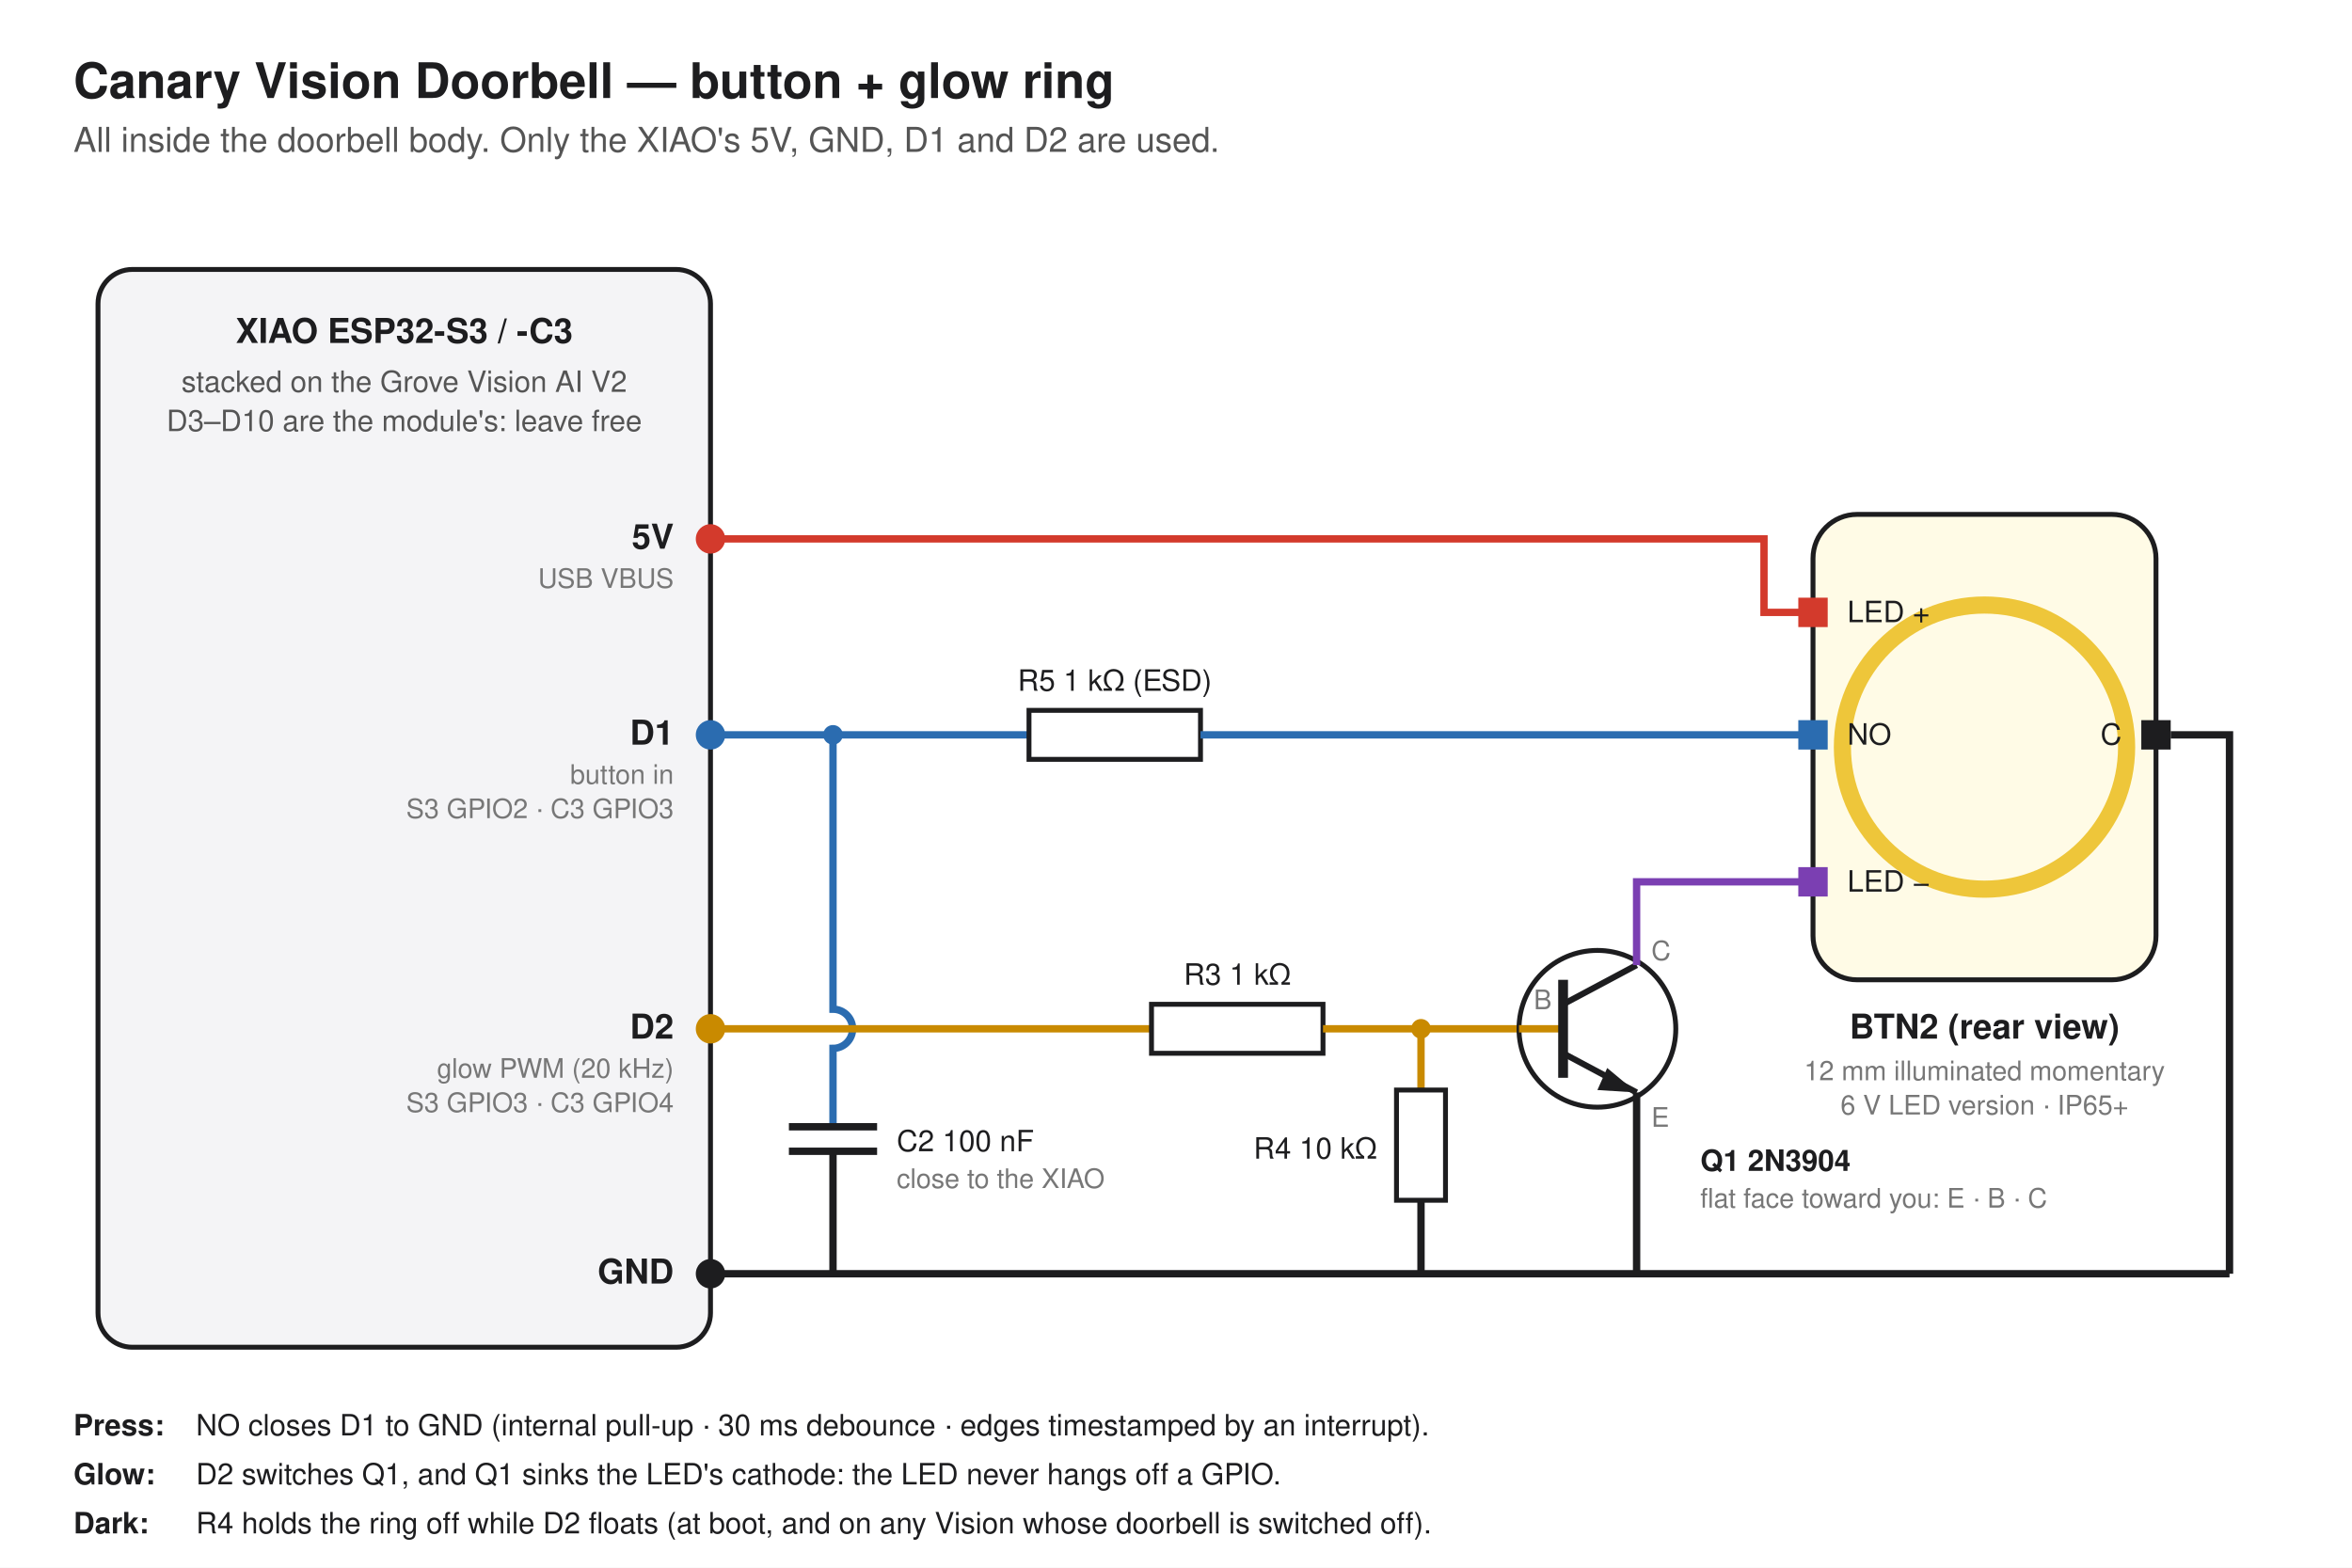
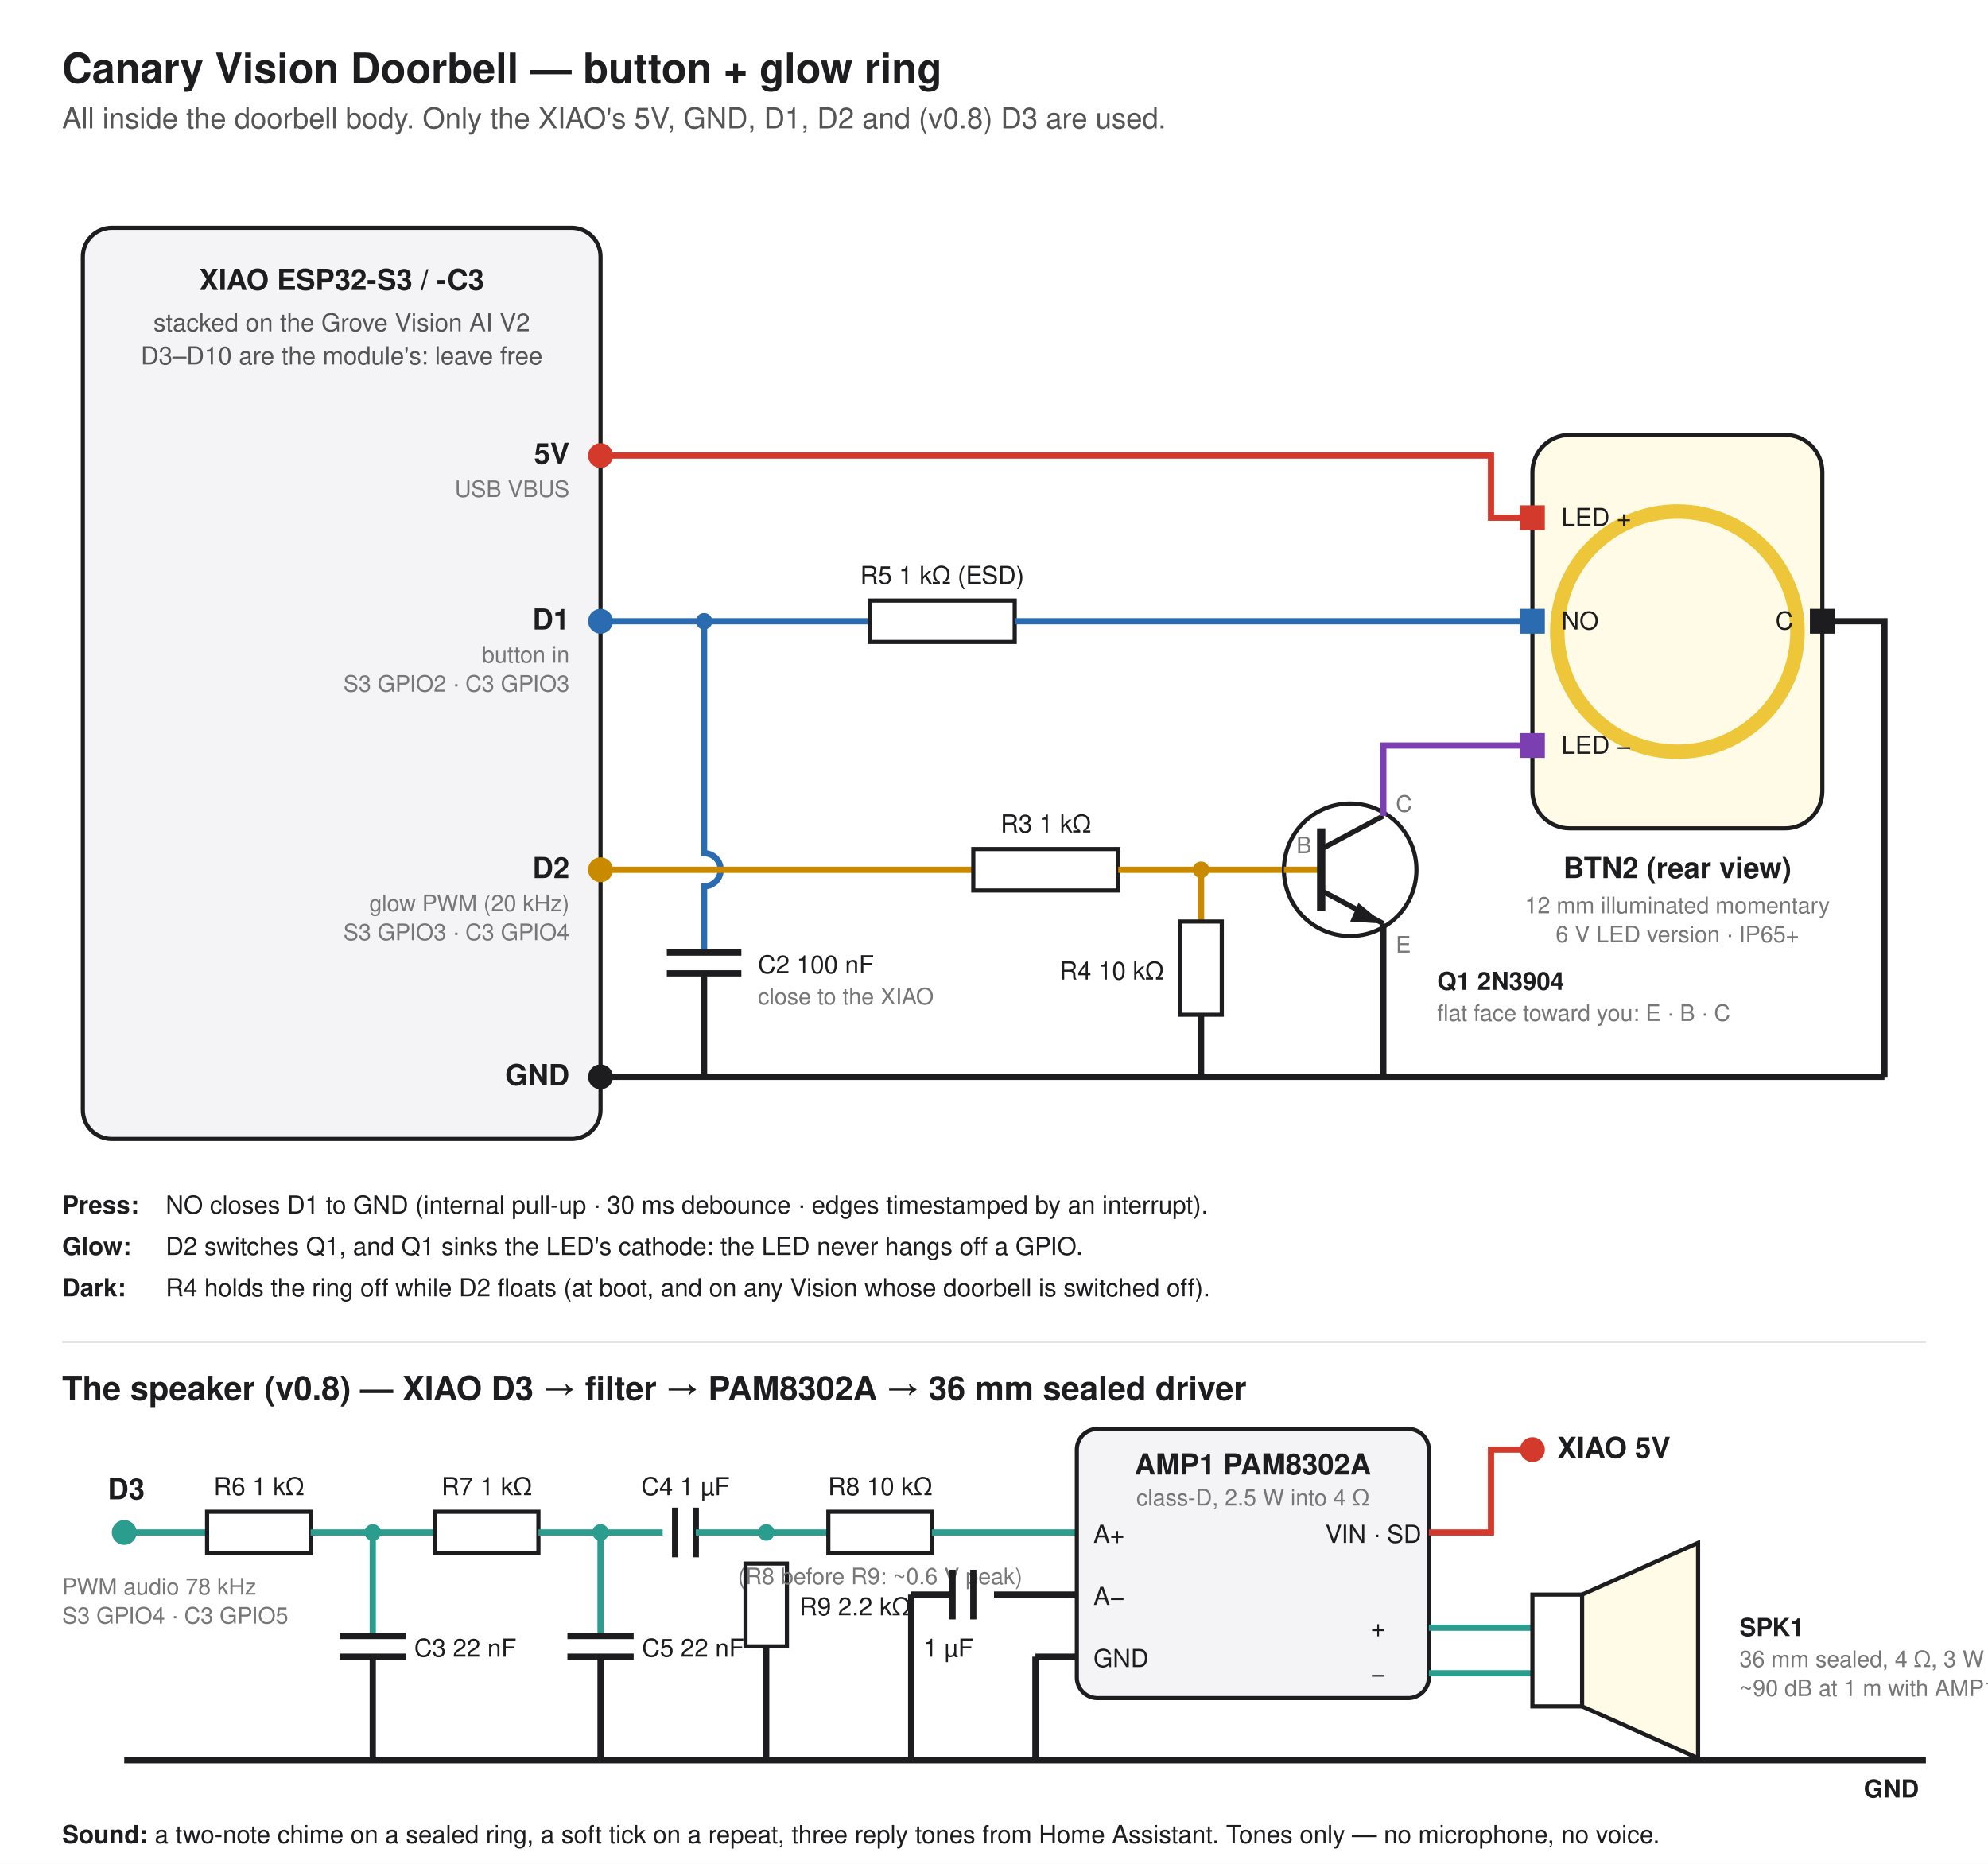
- <svg xmlns="http://www.w3.org/2000/svg" viewBox="0 0 960 640" width="960" height="640" font-family="Helvetica, Arial, sans-serif" font-size="14">
-   <rect x="0" y="0" width="960" height="640" fill="#ffffff" />
+ <svg xmlns="http://www.w3.org/2000/svg" viewBox="0 0 960 900" width="960" height="900" font-family="Helvetica, Arial, sans-serif" font-size="14">
+   <rect x="0" y="0" width="960" height="900" fill="#ffffff" />
  <text x="30" y="40" font-size="20" font-weight="bold" fill="#1d1d1f">Canary Vision Doorbell — button + glow ring</text>
-   <text x="30" y="62" fill="#555">All inside the doorbell body. Only the XIAO's 5V, GND, D1 and D2 are used.</text>
+   <text x="30" y="62" fill="#555">All inside the doorbell body. Only the XIAO's 5V, GND, D1, D2 and (v0.8) D3 are used.</text>
  <rect x="40" y="110" width="250" height="440" rx="14" fill="#f4f4f6" stroke="#1d1d1f" stroke-width="2" />
  <text x="165" y="140" text-anchor="middle" font-weight="bold" fill="#1d1d1f">XIAO ESP32-S3 / -C3</text>
  <text x="165" y="160" text-anchor="middle" fill="#555" font-size="12">stacked on the Grove Vision AI V2</text>
  <text x="165" y="176" text-anchor="middle" fill="#555" font-size="12">D3–D10 are the module's: leave free</text>
  <g>
    <circle cx="290" cy="220" r="6" fill="#d33a2c" />
    <text x="275" y="224" text-anchor="end" font-weight="bold" fill="#1d1d1f">5V</text>
    <text x="275" y="240" text-anchor="end" fill="#777" font-size="11">USB VBUS</text>
    <circle cx="290" cy="300" r="6" fill="#2b6cb0" />
    <text x="275" y="304" text-anchor="end" font-weight="bold" fill="#1d1d1f">D1</text>
    <text x="275" y="320" text-anchor="end" fill="#777" font-size="11">button in</text>
    <text x="275" y="334" text-anchor="end" fill="#777" font-size="11">S3 GPIO2 · C3 GPIO3</text>
    <circle cx="290" cy="420" r="6" fill="#c98a00" />
    <text x="275" y="424" text-anchor="end" font-weight="bold" fill="#1d1d1f">D2</text>
    <text x="275" y="440" text-anchor="end" fill="#777" font-size="11">glow PWM (20 kHz)</text>
    <text x="275" y="454" text-anchor="end" fill="#777" font-size="11">S3 GPIO3 · C3 GPIO4</text>
    <circle cx="290" cy="520" r="6" fill="#1d1d1f" />
    <text x="275" y="524" text-anchor="end" font-weight="bold" fill="#1d1d1f">GND</text>
  </g>
  <line x1="290" y1="520" x2="910" y2="520" stroke="#1d1d1f" stroke-width="3" />
  <polyline points="290,220 720,220 720,250 740,250" fill="none" stroke="#d33a2c" stroke-width="3" />
  <line x1="290" y1="300" x2="420" y2="300" stroke="#2b6cb0" stroke-width="3" />
  <circle cx="340" cy="300" r="4" fill="#2b6cb0" />
  <path d="M340,300 L340,412 A8,8 0 0 1 340,428 L340,460" fill="none" stroke="#2b6cb0" stroke-width="3" />
  <line x1="322" y1="460" x2="358" y2="460" stroke="#1d1d1f" stroke-width="3" />
  <line x1="322" y1="470" x2="358" y2="470" stroke="#1d1d1f" stroke-width="3" />
  <line x1="340" y1="470" x2="340" y2="520" stroke="#1d1d1f" stroke-width="3" />
  <text x="366" y="470" fill="#1d1d1f" font-size="12">C2 100 nF</text>
  <text x="366" y="485" fill="#777" font-size="11">close to the XIAO</text>
  <rect x="420" y="290" width="70" height="20" fill="#ffffff" stroke="#1d1d1f" stroke-width="2" />
  <text x="455" y="282" text-anchor="middle" fill="#1d1d1f" font-size="12">R5 1 kΩ (ESD)</text>
  <line x1="490" y1="300" x2="740" y2="300" stroke="#2b6cb0" stroke-width="3" />
  <line x1="290" y1="420" x2="470" y2="420" stroke="#c98a00" stroke-width="3" />
  <rect x="470" y="410" width="70" height="20" fill="#ffffff" stroke="#1d1d1f" stroke-width="2" />
  <text x="505" y="402" text-anchor="middle" fill="#1d1d1f" font-size="12">R3 1 kΩ</text>
  <line x1="540" y1="420" x2="620" y2="420" stroke="#c98a00" stroke-width="3" />
  <circle cx="580" cy="420" r="4" fill="#c98a00" />
  <line x1="580" y1="420" x2="580" y2="445" stroke="#c98a00" stroke-width="3" />
  <rect x="570" y="445" width="20" height="45" fill="#ffffff" stroke="#1d1d1f" stroke-width="2" />
  <text x="562" y="473" text-anchor="end" fill="#1d1d1f" font-size="12">R4 10 kΩ</text>
  <line x1="580" y1="490" x2="580" y2="520" stroke="#1d1d1f" stroke-width="3" />
  <circle cx="652" cy="420" r="32" fill="#ffffff" stroke="#1d1d1f" stroke-width="2" />
  <line x1="620" y1="420" x2="638" y2="420" stroke="#c98a00" stroke-width="3" />
  <line x1="638" y1="400" x2="638" y2="440" stroke="#1d1d1f" stroke-width="4" />
  <line x1="638" y1="410" x2="668" y2="394" stroke="#1d1d1f" stroke-width="2.5" />
  <line x1="638" y1="430" x2="668" y2="446" stroke="#1d1d1f" stroke-width="2.5" />
  <polygon points="668,446 656,436 652,445" fill="#1d1d1f" />
  <text x="626" y="412" fill="#777" font-size="11">B</text>
  <text x="674" y="392" fill="#777" font-size="11">C</text>
  <text x="674" y="460" fill="#777" font-size="11">E</text>
  <text x="694" y="478" fill="#1d1d1f" font-size="12" font-weight="bold">Q1 2N3904</text>
  <text x="694" y="493" fill="#777" font-size="11">flat face toward you: E · B · C</text>
  <polyline points="668,394 668,360 740,360" fill="none" stroke="#7b3fb2" stroke-width="3" />
  <line x1="668" y1="446" x2="668" y2="520" stroke="#1d1d1f" stroke-width="3" />
  <rect x="740" y="210" width="140" height="190" rx="18" fill="#fffbe6" stroke="#1d1d1f" stroke-width="2" />
  <circle cx="810" cy="305" r="58" fill="none" stroke="#e8b400" stroke-width="7" opacity="0.75" />
  <g font-size="12" fill="#1d1d1f">
    <rect x="734" y="244" width="12" height="12" fill="#d33a2c" />
    <text x="754" y="254">LED +</text>
    <rect x="734" y="294" width="12" height="12" fill="#2b6cb0" />
    <text x="754" y="304">NO</text>
    <rect x="734" y="354" width="12" height="12" fill="#7b3fb2" />
    <text x="754" y="364">LED −</text>
    <rect x="874" y="294" width="12" height="12" fill="#1d1d1f" />
    <text x="866" y="304" text-anchor="end">C</text>
  </g>
  <polyline points="886,300 910,300 910,520" fill="none" stroke="#1d1d1f" stroke-width="3" />
  <text x="810" y="424" text-anchor="middle" font-weight="bold" fill="#1d1d1f">BTN2 (rear view)</text>
  <text x="810" y="441" text-anchor="middle" fill="#777" font-size="11">12 mm illuminated momentary</text>
  <text x="810" y="455" text-anchor="middle" fill="#777" font-size="11">6 V LED version · IP65+</text>
  <g font-size="12" fill="#1d1d1f">
    <text x="30" y="586" font-weight="bold">Press:</text>
    <text x="80" y="586">NO closes D1 to GND (internal pull-up · 30 ms debounce · edges timestamped by an interrupt).</text>
    <text x="30" y="606" font-weight="bold">Glow:</text>
    <text x="80" y="606">D2 switches Q1, and Q1 sinks the LED's cathode: the LED never hangs off a GPIO.</text>
    <text x="30" y="626" font-weight="bold">Dark:</text>
    <text x="80" y="626">R4 holds the ring off while D2 floats (at boot, and on any Vision whose doorbell is switched off).</text>
  </g>
+   <line x1="30" y1="648" x2="930" y2="648" stroke="#ddd" stroke-width="1" />
+   <text x="30" y="676" font-size="16" font-weight="bold" fill="#1d1d1f">The speaker (v0.8) — XIAO D3 → filter → PAM8302A → 36 mm sealed driver</text>
+   <circle cx="60" cy="740" r="6" fill="#2a9d8f" />
+   <text x="52" y="724" fill="#1d1d1f" font-weight="bold">D3</text>
+   <text x="30" y="770" fill="#777" font-size="11">PWM audio 78 kHz</text>
+   <text x="30" y="784" fill="#777" font-size="11">S3 GPIO4 · C3 GPIO5</text>
+   <line x1="60" y1="740" x2="100" y2="740" stroke="#2a9d8f" stroke-width="3" />
+   <rect x="100" y="730" width="50" height="20" fill="#ffffff" stroke="#1d1d1f" stroke-width="2" />
+   <text x="125" y="722" text-anchor="middle" fill="#1d1d1f" font-size="12">R6 1 kΩ</text>
+   <line x1="150" y1="740" x2="210" y2="740" stroke="#2a9d8f" stroke-width="3" />
+   <circle cx="180" cy="740" r="4" fill="#2a9d8f" />
+   <line x1="180" y1="740" x2="180" y2="790" stroke="#2a9d8f" stroke-width="3" />
+   <line x1="164" y1="790" x2="196" y2="790" stroke="#1d1d1f" stroke-width="3" />
+   <line x1="164" y1="800" x2="196" y2="800" stroke="#1d1d1f" stroke-width="3" />
+   <line x1="180" y1="800" x2="180" y2="850" stroke="#1d1d1f" stroke-width="3" />
+   <text x="200" y="800" fill="#1d1d1f" font-size="12">C3 22 nF</text>
+   <rect x="210" y="730" width="50" height="20" fill="#ffffff" stroke="#1d1d1f" stroke-width="2" />
+   <text x="235" y="722" text-anchor="middle" fill="#1d1d1f" font-size="12">R7 1 kΩ</text>
+   <line x1="260" y1="740" x2="320" y2="740" stroke="#2a9d8f" stroke-width="3" />
+   <circle cx="290" cy="740" r="4" fill="#2a9d8f" />
+   <line x1="290" y1="740" x2="290" y2="790" stroke="#2a9d8f" stroke-width="3" />
+   <line x1="274" y1="790" x2="306" y2="790" stroke="#1d1d1f" stroke-width="3" />
+   <line x1="274" y1="800" x2="306" y2="800" stroke="#1d1d1f" stroke-width="3" />
+   <line x1="290" y1="800" x2="290" y2="850" stroke="#1d1d1f" stroke-width="3" />
+   <text x="310" y="800" fill="#1d1d1f" font-size="12">C5 22 nF</text>
+   <line x1="326" y1="728" x2="326" y2="752" stroke="#1d1d1f" stroke-width="3" />
+   <line x1="336" y1="728" x2="336" y2="752" stroke="#1d1d1f" stroke-width="3" />
+   <text x="331" y="722" text-anchor="middle" fill="#1d1d1f" font-size="12">C4 1 µF</text>
+   <line x1="336" y1="740" x2="400" y2="740" stroke="#2a9d8f" stroke-width="3" />
+   <circle cx="370" cy="740" r="4" fill="#2a9d8f" />
+   <rect x="360" y="755" width="20" height="40" fill="#ffffff" stroke="#1d1d1f" stroke-width="2" />
+   <text x="386" y="780" fill="#1d1d1f" font-size="12">R9 2.2 kΩ</text>
+   <line x1="370" y1="795" x2="370" y2="850" stroke="#1d1d1f" stroke-width="3" />
+   <rect x="400" y="730" width="50" height="20" fill="#ffffff" stroke="#1d1d1f" stroke-width="2" />
+   <text x="425" y="722" text-anchor="middle" fill="#1d1d1f" font-size="12">R8 10 kΩ</text>
+   <text x="425" y="765" text-anchor="middle" fill="#777" font-size="11">(R8 before R9: ~0.6 V peak)</text>
+   <line x1="450" y1="740" x2="520" y2="740" stroke="#2a9d8f" stroke-width="3" />
+   <rect x="520" y="690" width="170" height="130" rx="10" fill="#f4f4f6" stroke="#1d1d1f" stroke-width="2" />
+   <text x="605" y="712" text-anchor="middle" font-weight="bold" fill="#1d1d1f">AMP1 PAM8302A</text>
+   <text x="605" y="727" text-anchor="middle" fill="#777" font-size="11">class-D, 2.5 W into 4 Ω</text>
+   <text x="528" y="745" fill="#1d1d1f" font-size="12">A+</text>
+   <text x="528" y="775" fill="#1d1d1f" font-size="12">A−</text>
+   <text x="528" y="805" fill="#1d1d1f" font-size="12">GND</text>
+   <text x="640" y="745" fill="#1d1d1f" font-size="12">VIN · SD</text>
+   <text x="662" y="790" fill="#1d1d1f" font-size="12">+</text>
+   <text x="662" y="812" fill="#1d1d1f" font-size="12">−</text>
+   <line x1="520" y1="770" x2="480" y2="770" stroke="#1d1d1f" stroke-width="3" />
+   <line x1="470" y1="758" x2="470" y2="782" stroke="#1d1d1f" stroke-width="3" />
+   <line x1="460" y1="758" x2="460" y2="782" stroke="#1d1d1f" stroke-width="3" />
+   <line x1="460" y1="770" x2="440" y2="770" stroke="#1d1d1f" stroke-width="3" />
+   <line x1="440" y1="770" x2="440" y2="850" stroke="#1d1d1f" stroke-width="3" />
+   <text x="446" y="800" fill="#1d1d1f" font-size="12">1 µF</text>
+   <line x1="520" y1="800" x2="500" y2="800" stroke="#1d1d1f" stroke-width="3" />
+   <line x1="500" y1="800" x2="500" y2="850" stroke="#1d1d1f" stroke-width="3" />
+   <line x1="60" y1="850" x2="930" y2="850" stroke="#1d1d1f" stroke-width="3" />
+   <text x="900" y="868" fill="#1d1d1f" font-weight="bold" font-size="12">GND</text>
+   <polyline points="690,740 720,740 720,700 740,700" fill="none" stroke="#d33a2c" stroke-width="3" />
+   <circle cx="740" cy="700" r="6" fill="#d33a2c" />
+   <text x="752" y="704" fill="#1d1d1f" font-weight="bold">XIAO 5V</text>
+   <line x1="690" y1="786" x2="740" y2="786" stroke="#2a9d8f" stroke-width="3" />
+   <line x1="690" y1="808" x2="740" y2="808" stroke="#2a9d8f" stroke-width="3" />
+   <rect x="740" y="770" width="24" height="54" fill="#ffffff" stroke="#1d1d1f" stroke-width="2" />
+   <polygon points="764,770 820,745 820,849 764,824" fill="#fffbe6" stroke="#1d1d1f" stroke-width="2" />
+   <text x="840" y="790" fill="#1d1d1f" font-weight="bold" font-size="12">SPK1</text>
+   <text x="840" y="805" fill="#777" font-size="11">36 mm sealed, 4 Ω, 3 W</text>
+   <text x="840" y="819" fill="#777" font-size="11">~90 dB at 1 m with AMP1</text>
+   <text x="30" y="890" fill="#1d1d1f" font-size="12">
+     <tspan font-weight="bold">Sound:</tspan> a two-note chime on a sealed ring, a soft tick on a repeat, three reply tones from Home Assistant. Tones only — no microphone, no voice.</text>
</svg>
